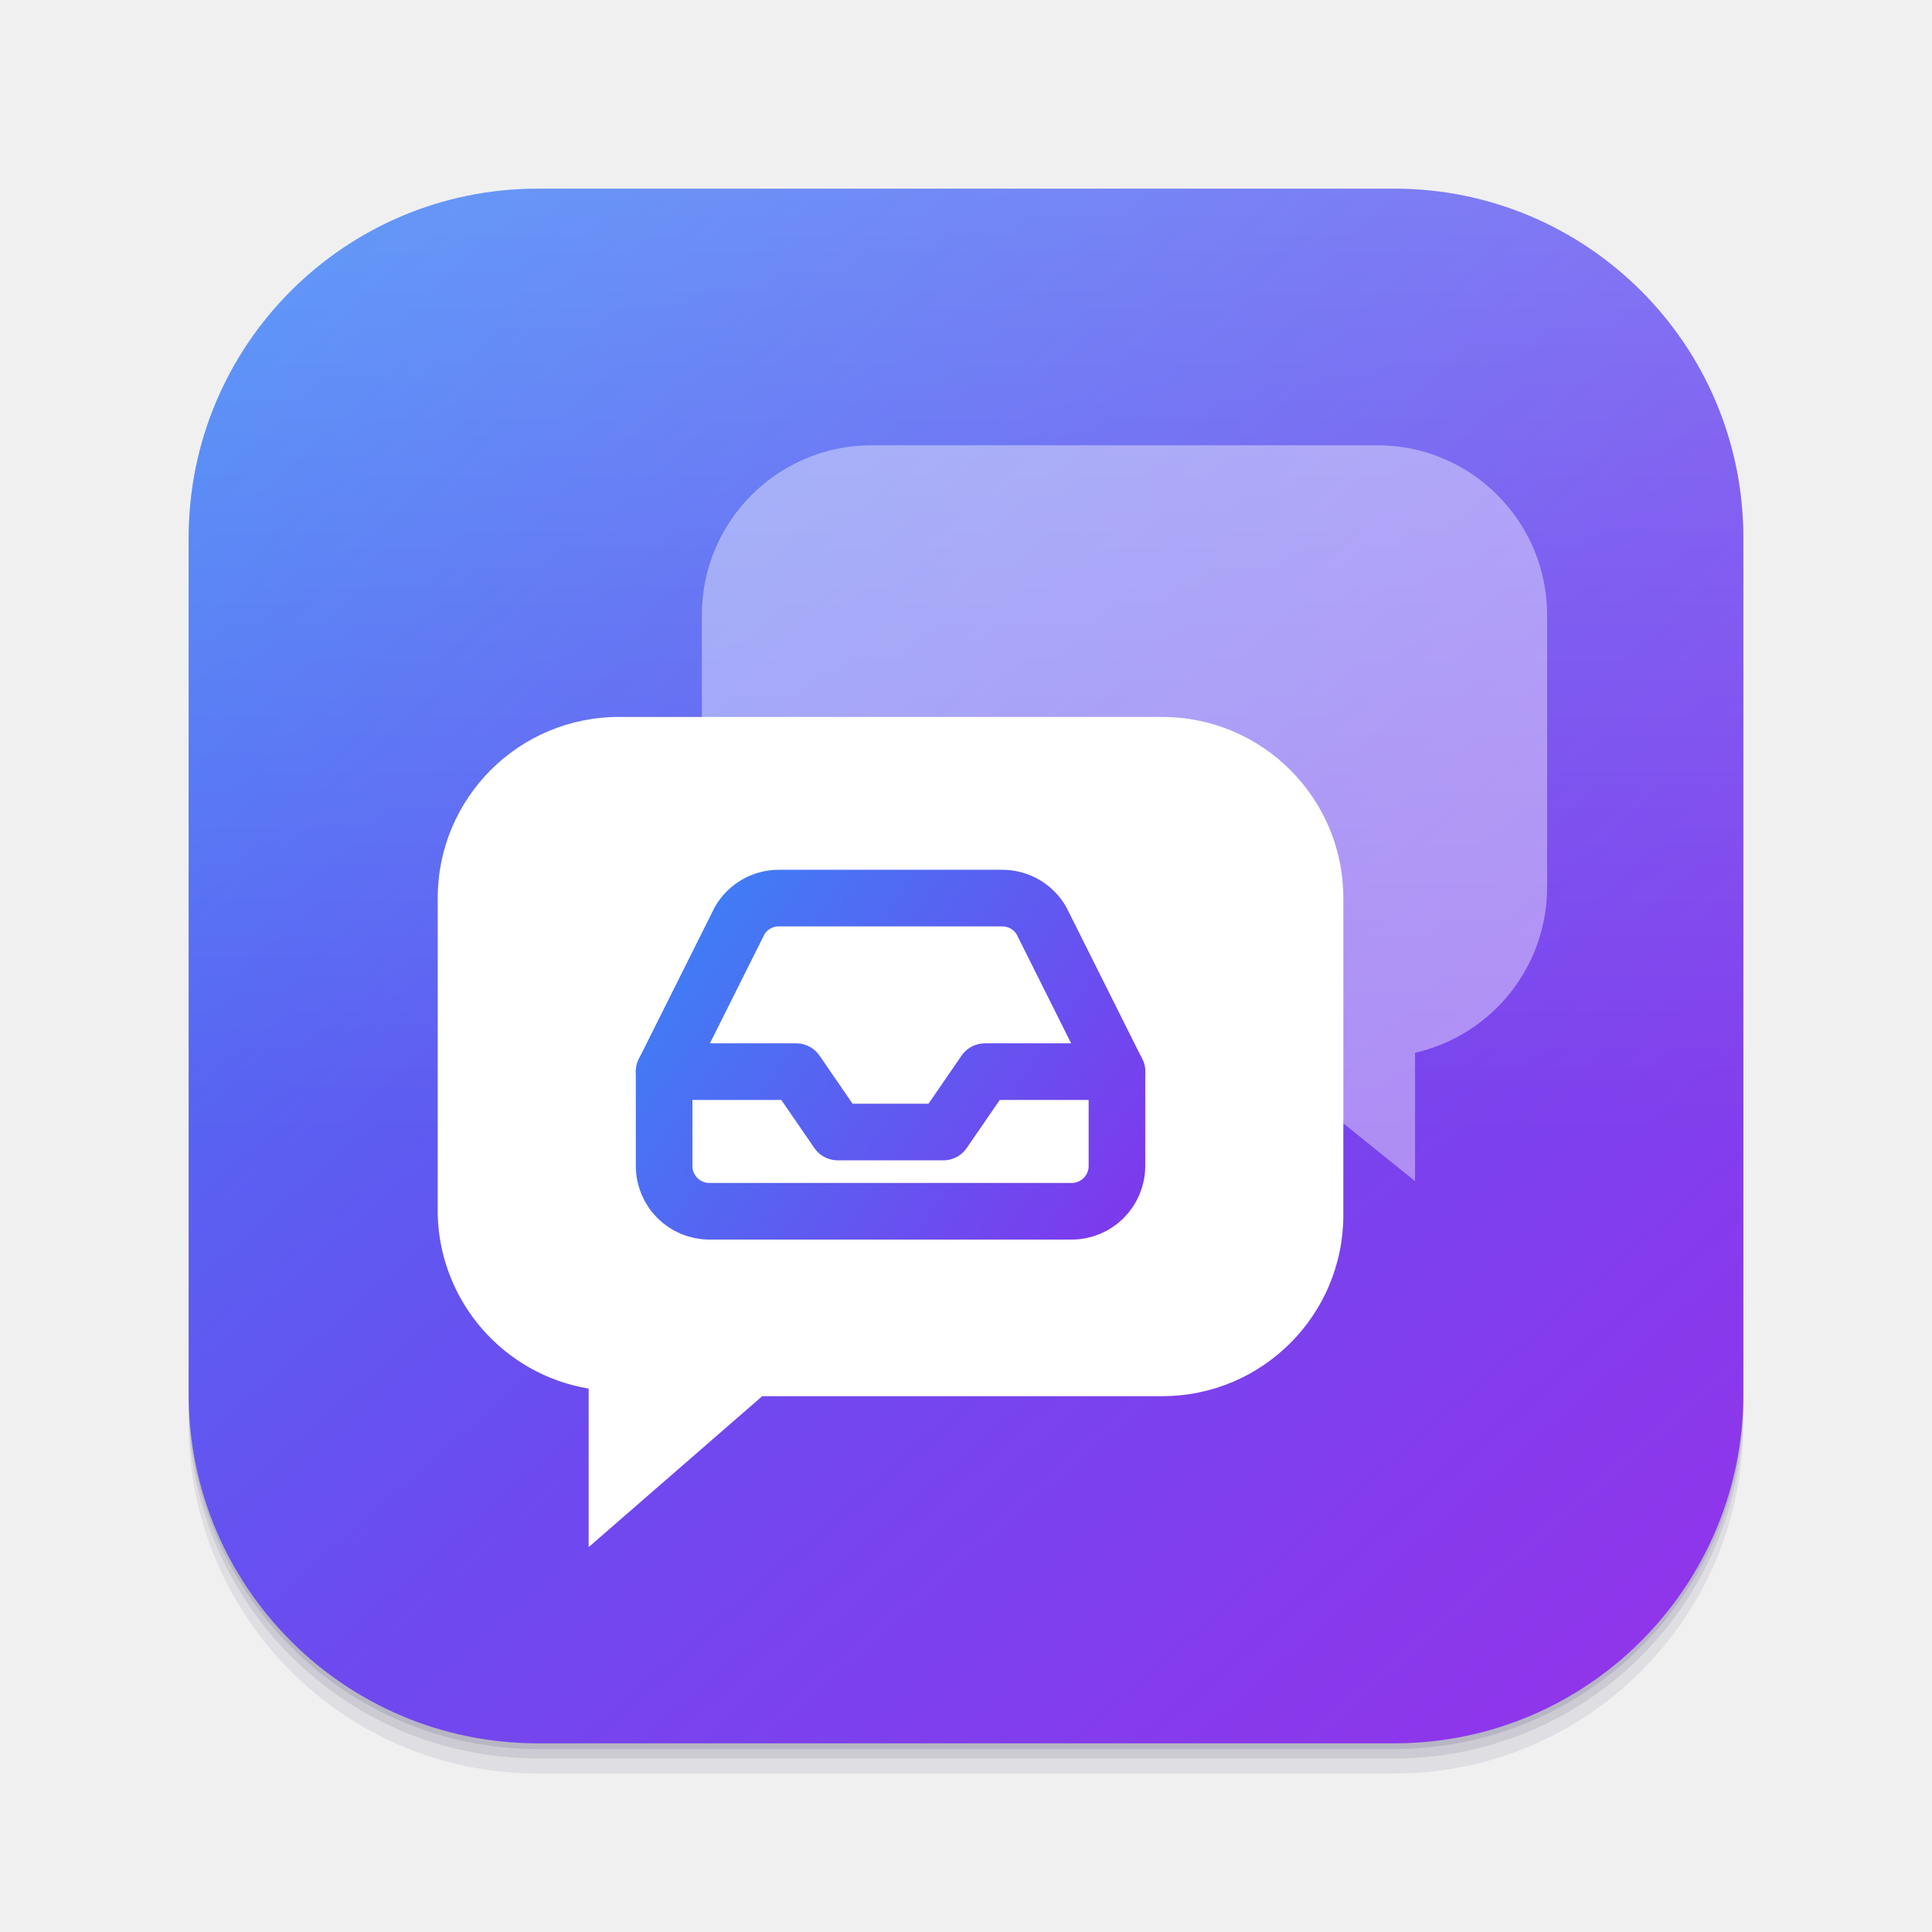
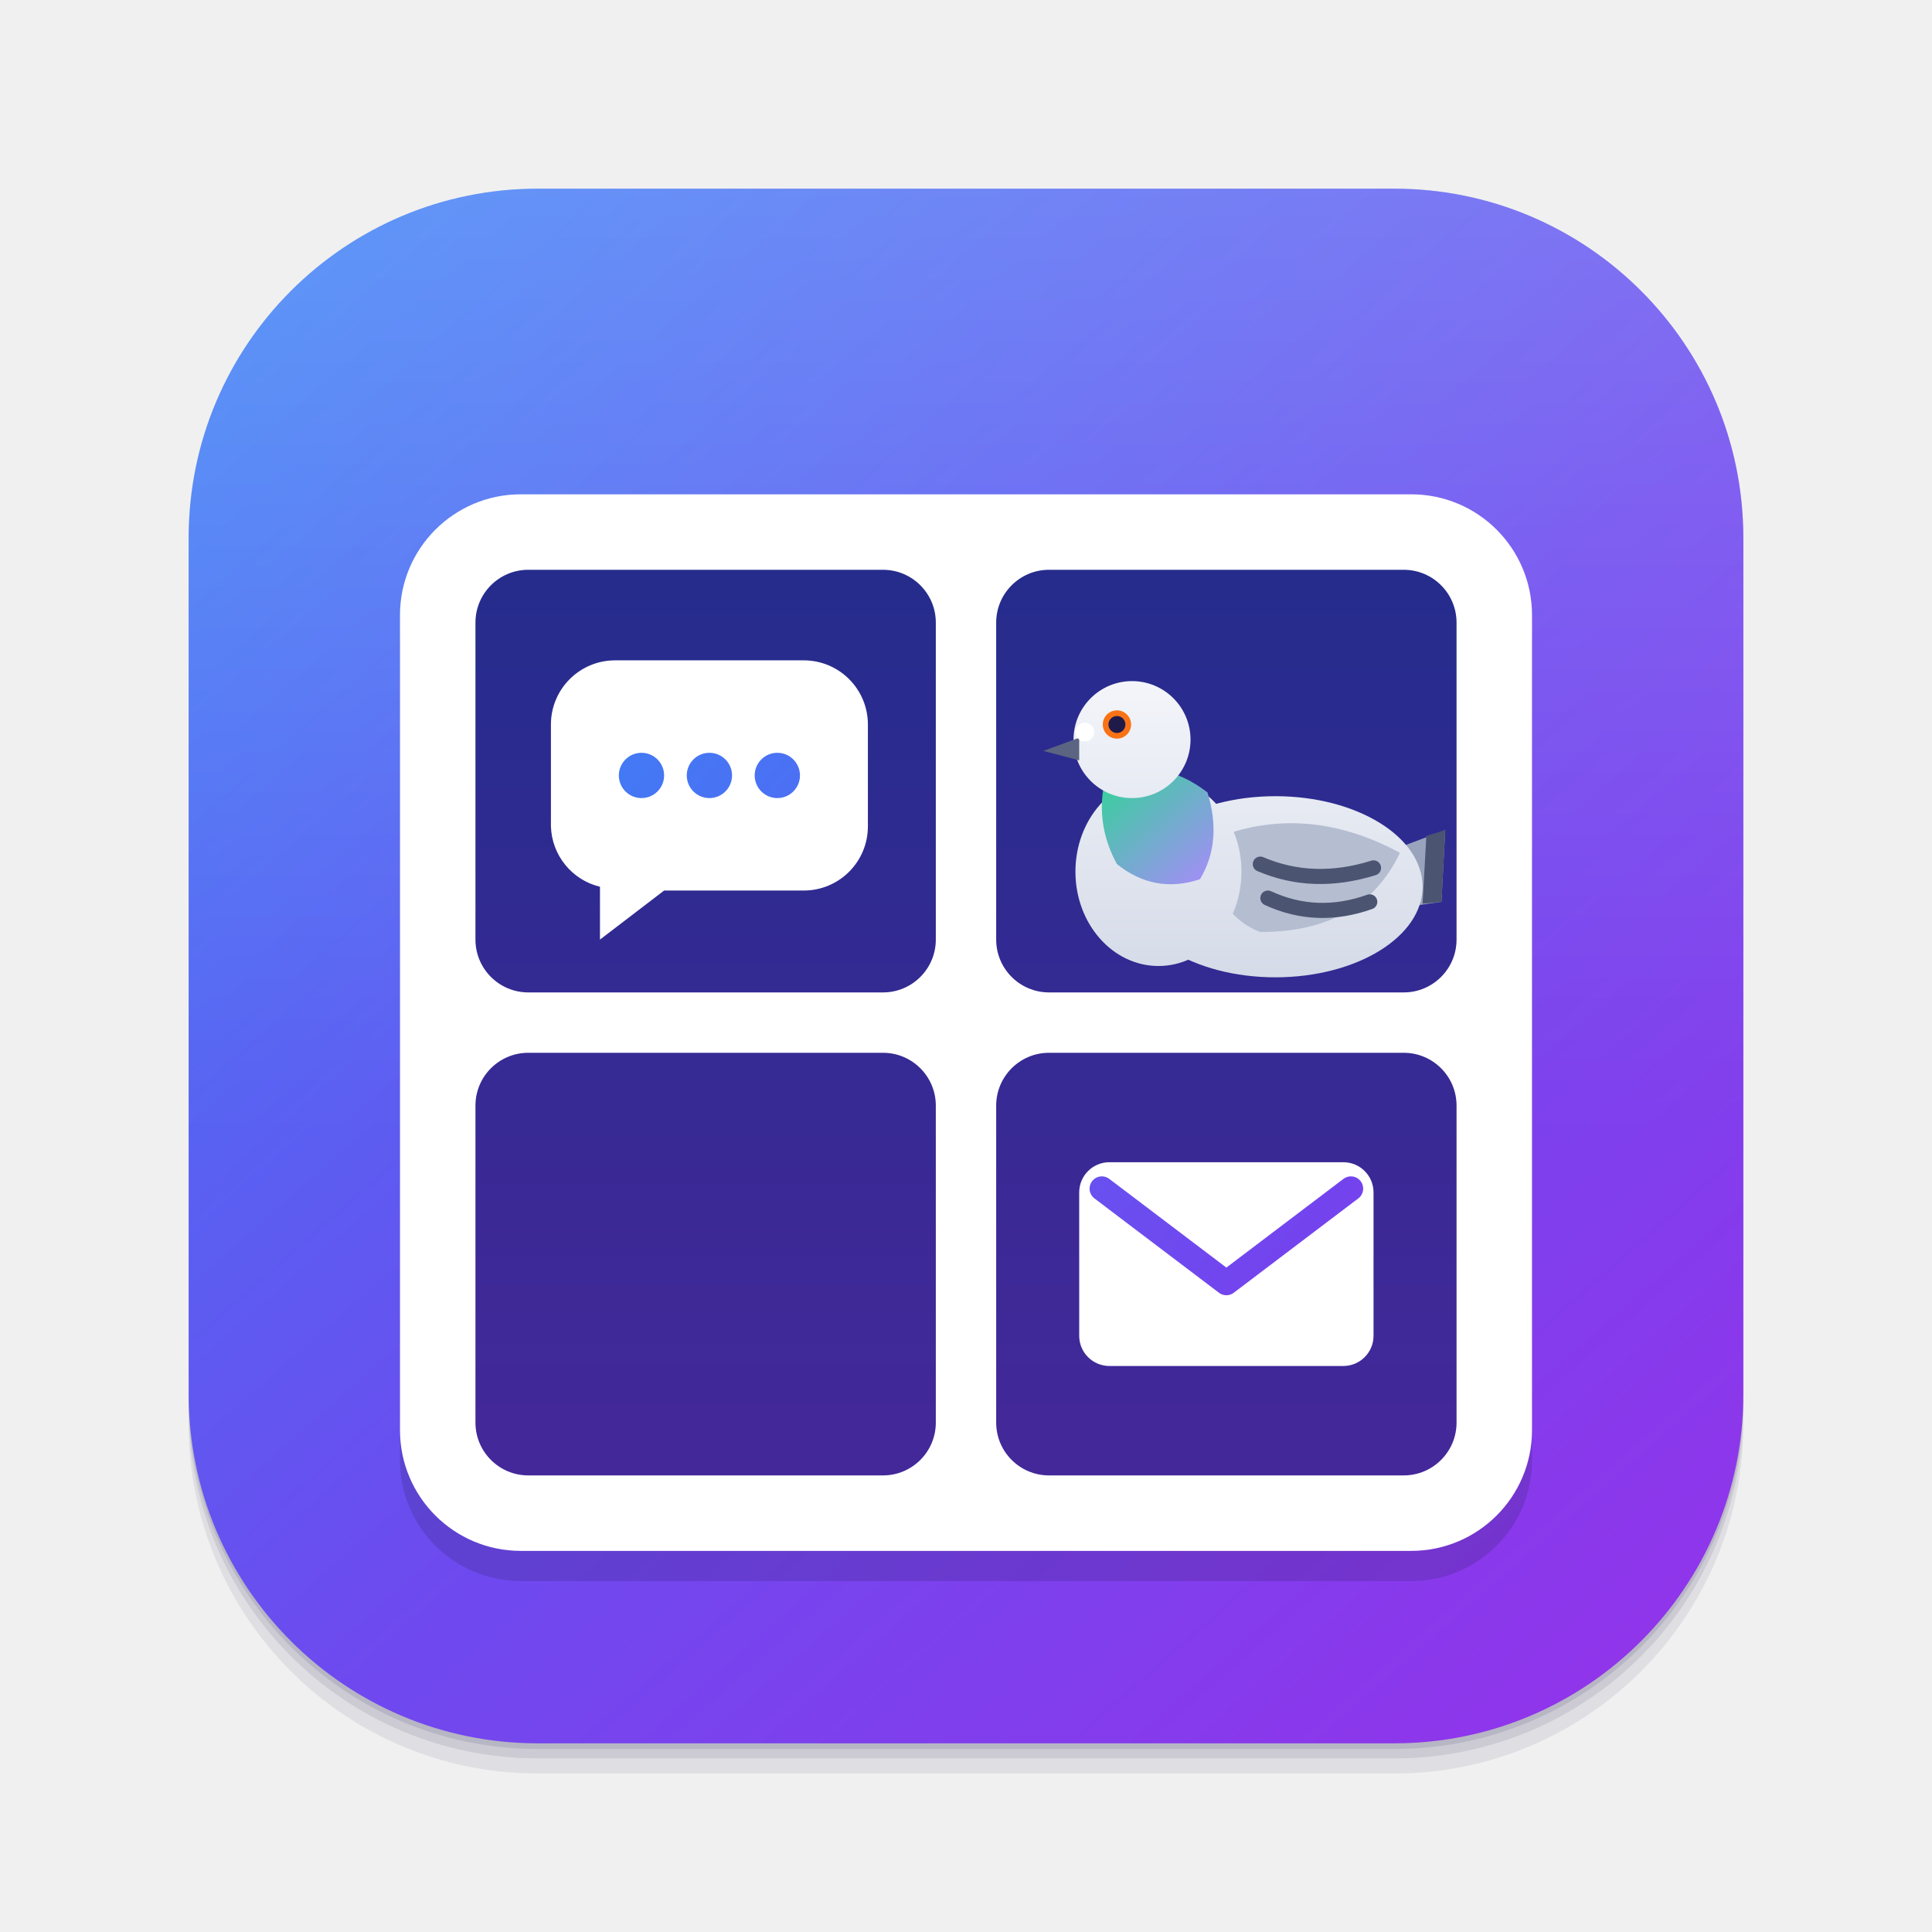
<svg xmlns="http://www.w3.org/2000/svg" width="1024" height="1024" viewBox="0 0 1024 1024">
  <defs>
    <linearGradient id="bg" x1="150" y1="100" x2="874" y2="924" gradientUnits="userSpaceOnUse">
      <stop offset="0" stop-color="#3B82F6" />
      <stop offset="0.55" stop-color="#6D4AEF" />
      <stop offset="1" stop-color="#9333EA" />
    </linearGradient>
-     <linearGradient id="tray" x1="352" y1="476" x2="592" y2="642" gradientUnits="userSpaceOnUse">
+     <linearGradient id="sheen" x1="512" y1="100" x2="512" y2="600" gradientUnits="userSpaceOnUse">
+       <stop offset="0" stop-color="#FFFFFF" stop-opacity="0.18" />
+       <stop offset="1" stop-color="#FFFFFF" stop-opacity="0" />
+     </linearGradient>
+     <linearGradient id="hole" x1="0" y1="302" x2="0" y2="782" gradientUnits="userSpaceOnUse">
+       <stop offset="0" stop-color="#252C8C" />
+       <stop offset="1" stop-color="#44289A" />
+     </linearGradient>
+     <linearGradient id="accent" x1="290" y1="340" x2="730" y2="730" gradientUnits="userSpaceOnUse">
      <stop offset="0" stop-color="#3B82F6" />
      <stop offset="1" stop-color="#7C3AED" />
    </linearGradient>
-     <linearGradient id="sheen" x1="512" y1="100" x2="512" y2="600" gradientUnits="userSpaceOnUse">
-       <stop offset="0" stop-color="#FFFFFF" stop-opacity="0.20" />
-       <stop offset="1" stop-color="#FFFFFF" stop-opacity="0" />
+     <linearGradient id="neck" x1="586" y1="410" x2="640" y2="470" gradientUnits="userSpaceOnUse">
+       <stop offset="0" stop-color="#34D399" />
+       <stop offset="1" stop-color="#A78BFA" />
+     </linearGradient>
+     <linearGradient id="feathers" x1="0" y1="362" x2="0" y2="516" gradientUnits="userSpaceOnUse">
+       <stop offset="0" stop-color="#F3F5FA" />
+       <stop offset="1" stop-color="#D5DBE8" />
    </linearGradient>
  </defs>
  <path fill="#1E1B4B" fill-opacity="0.08" d="M285 116H739A185 185 0 0 1 924 301V755A185 185 0 0 1 739 940H285A185 185 0 0 1 100 755V301A185 185 0 0 1 285 116Z" />
  <path fill="#1E1B4B" fill-opacity="0.10" d="M285 108H739A185 185 0 0 1 924 293V747A185 185 0 0 1 739 932H285A185 185 0 0 1 100 747V293A185 185 0 0 1 285 108Z" />
  <path fill="#1E1B4B" fill-opacity="0.12" d="M285 103H739A185 185 0 0 1 924 288V742A185 185 0 0 1 739 927H285A185 185 0 0 1 100 742V288A185 185 0 0 1 285 103Z" />
  <path fill="url(#bg)" d="M285 100H739A185 185 0 0 1 924 285V739A185 185 0 0 1 739 924H285A185 185 0 0 1 100 739V285A185 185 0 0 1 285 100Z" />
  <path fill="url(#sheen)" d="M285 100H739A185 185 0 0 1 924 285V739A185 185 0 0 1 739 924H285A185 185 0 0 1 100 739V285A185 185 0 0 1 285 100Z" />
-   <path fill="#FFFFFF" fill-opacity="0.40" d="M462 236H730A90 90 0 0 1 820 326V470A90 90 0 0 1 750 558V626L668 560H462A90 90 0 0 1 372 470V326A90 90 0 0 1 462 236Z" />
-   <path fill="#FFFFFF" d="M328 380H616A96 96 0 0 1 712 476V644A96 96 0 0 1 616 740H404L312 820V736A96 96 0 0 1 232 644V476A96 96 0 0 1 328 380Z" />
-   <path fill="none" stroke="url(#tray)" stroke-width="30" stroke-linejoin="round" stroke-linecap="round" d="M352 568L392 488A24 24 0 0 1 413 476H531A24 24 0 0 1 552 488L592 568V618A24 24 0 0 1 568 642H376A24 24 0 0 1 352 618Z" />
-   <path fill="none" stroke="url(#tray)" stroke-width="30" stroke-linejoin="round" stroke-linecap="round" d="M352 568H422L444 600H500L522 568H592" />
+   <path fill="#1E1B4B" fill-opacity="0.18" d="M276 276H748A64 64 0 0 1 812 340V774A64 64 0 0 1 748 838H276A64 64 0 0 1 212 774V340A64 64 0 0 1 276 276Z" />
+   <path fill="#FFFFFF" d="M276 262H748A64 64 0 0 1 812 326V758A64 64 0 0 1 748 822H276A64 64 0 0 1 212 758V326A64 64 0 0 1 276 262Z" />
+   <path fill="url(#hole)" d="M280 302H468A28 28 0 0 1 496 330V498A28 28 0 0 1 468 526H280A28 28 0 0 1 252 498V330A28 28 0 0 1 280 302Z" />
+   <path fill="url(#hole)" d="M556 302H744A28 28 0 0 1 772 330V498A28 28 0 0 1 744 526H556A28 28 0 0 1 528 498V330A28 28 0 0 1 556 302Z" />
+   <path fill="url(#hole)" d="M280 558H468A28 28 0 0 1 496 586V754A28 28 0 0 1 468 782H280A28 28 0 0 1 252 754V586A28 28 0 0 1 280 558Z" />
+   <path fill="url(#hole)" d="M556 558H744A28 28 0 0 1 772 586V754A28 28 0 0 1 744 782H556A28 28 0 0 1 528 754V586A28 28 0 0 1 556 558Z" />
+   <path fill="#FFFFFF" d="M326 350H426A34 34 0 0 1 460 384V438A34 34 0 0 1 426 472H352L318 498V470A34 34 0 0 1 292 438V384A34 34 0 0 1 326 350Z" />
+   <circle cx="340" cy="411" r="12" fill="url(#accent)" />
+   <circle cx="376" cy="411" r="12" fill="url(#accent)" />
+   <circle cx="412" cy="411" r="12" fill="url(#accent)" />
+   <path fill="#9AA3BC" d="M734 452L766 440L764 478L736 482Z" />
+   <path fill="#4B5470" d="M756 443L766 440L764 478L754 479Z" />
+   <ellipse cx="676" cy="470" rx="78" ry="48" fill="url(#feathers)" />
+   <path fill="#B5BDD1" d="M640 446Q690 424 742 452Q722 494 668 494Q642 484 640 446Z" />
+   <path fill="none" stroke="#4B5470" stroke-width="8" stroke-linecap="round" d="M668 458Q696 470 728 460" />
+   <path fill="none" stroke="#4B5470" stroke-width="8" stroke-linecap="round" d="M672 476Q698 488 726 478" />
+   <ellipse cx="614" cy="462" rx="44" ry="50" fill="url(#feathers)" />
+   <path fill="url(#neck)" d="M586 412Q614 400 640 420Q648 446 636 466Q612 474 592 458Q580 436 586 412Z" />
+   <circle cx="600" cy="392" r="31" fill="url(#feathers)" />
+   <path fill="#5B6480" d="M572 391L553 398L572 403Z" />
+   <circle cx="575" cy="388" r="5" fill="#FFFFFF" />
+   <circle cx="592" cy="384" r="7.5" fill="#F97316" />
+   <circle cx="592" cy="384" r="4.5" fill="#1E1B4B" />
+   <path fill="#FFFFFF" d="M588 616H712A16 16 0 0 1 728 632V708A16 16 0 0 1 712 724H588A16 16 0 0 1 572 708V632A16 16 0 0 1 588 616Z" />
+   <path fill="none" stroke="url(#accent)" stroke-width="13" stroke-linejoin="round" stroke-linecap="round" d="M584 630L650 680L716 630" />
</svg>
